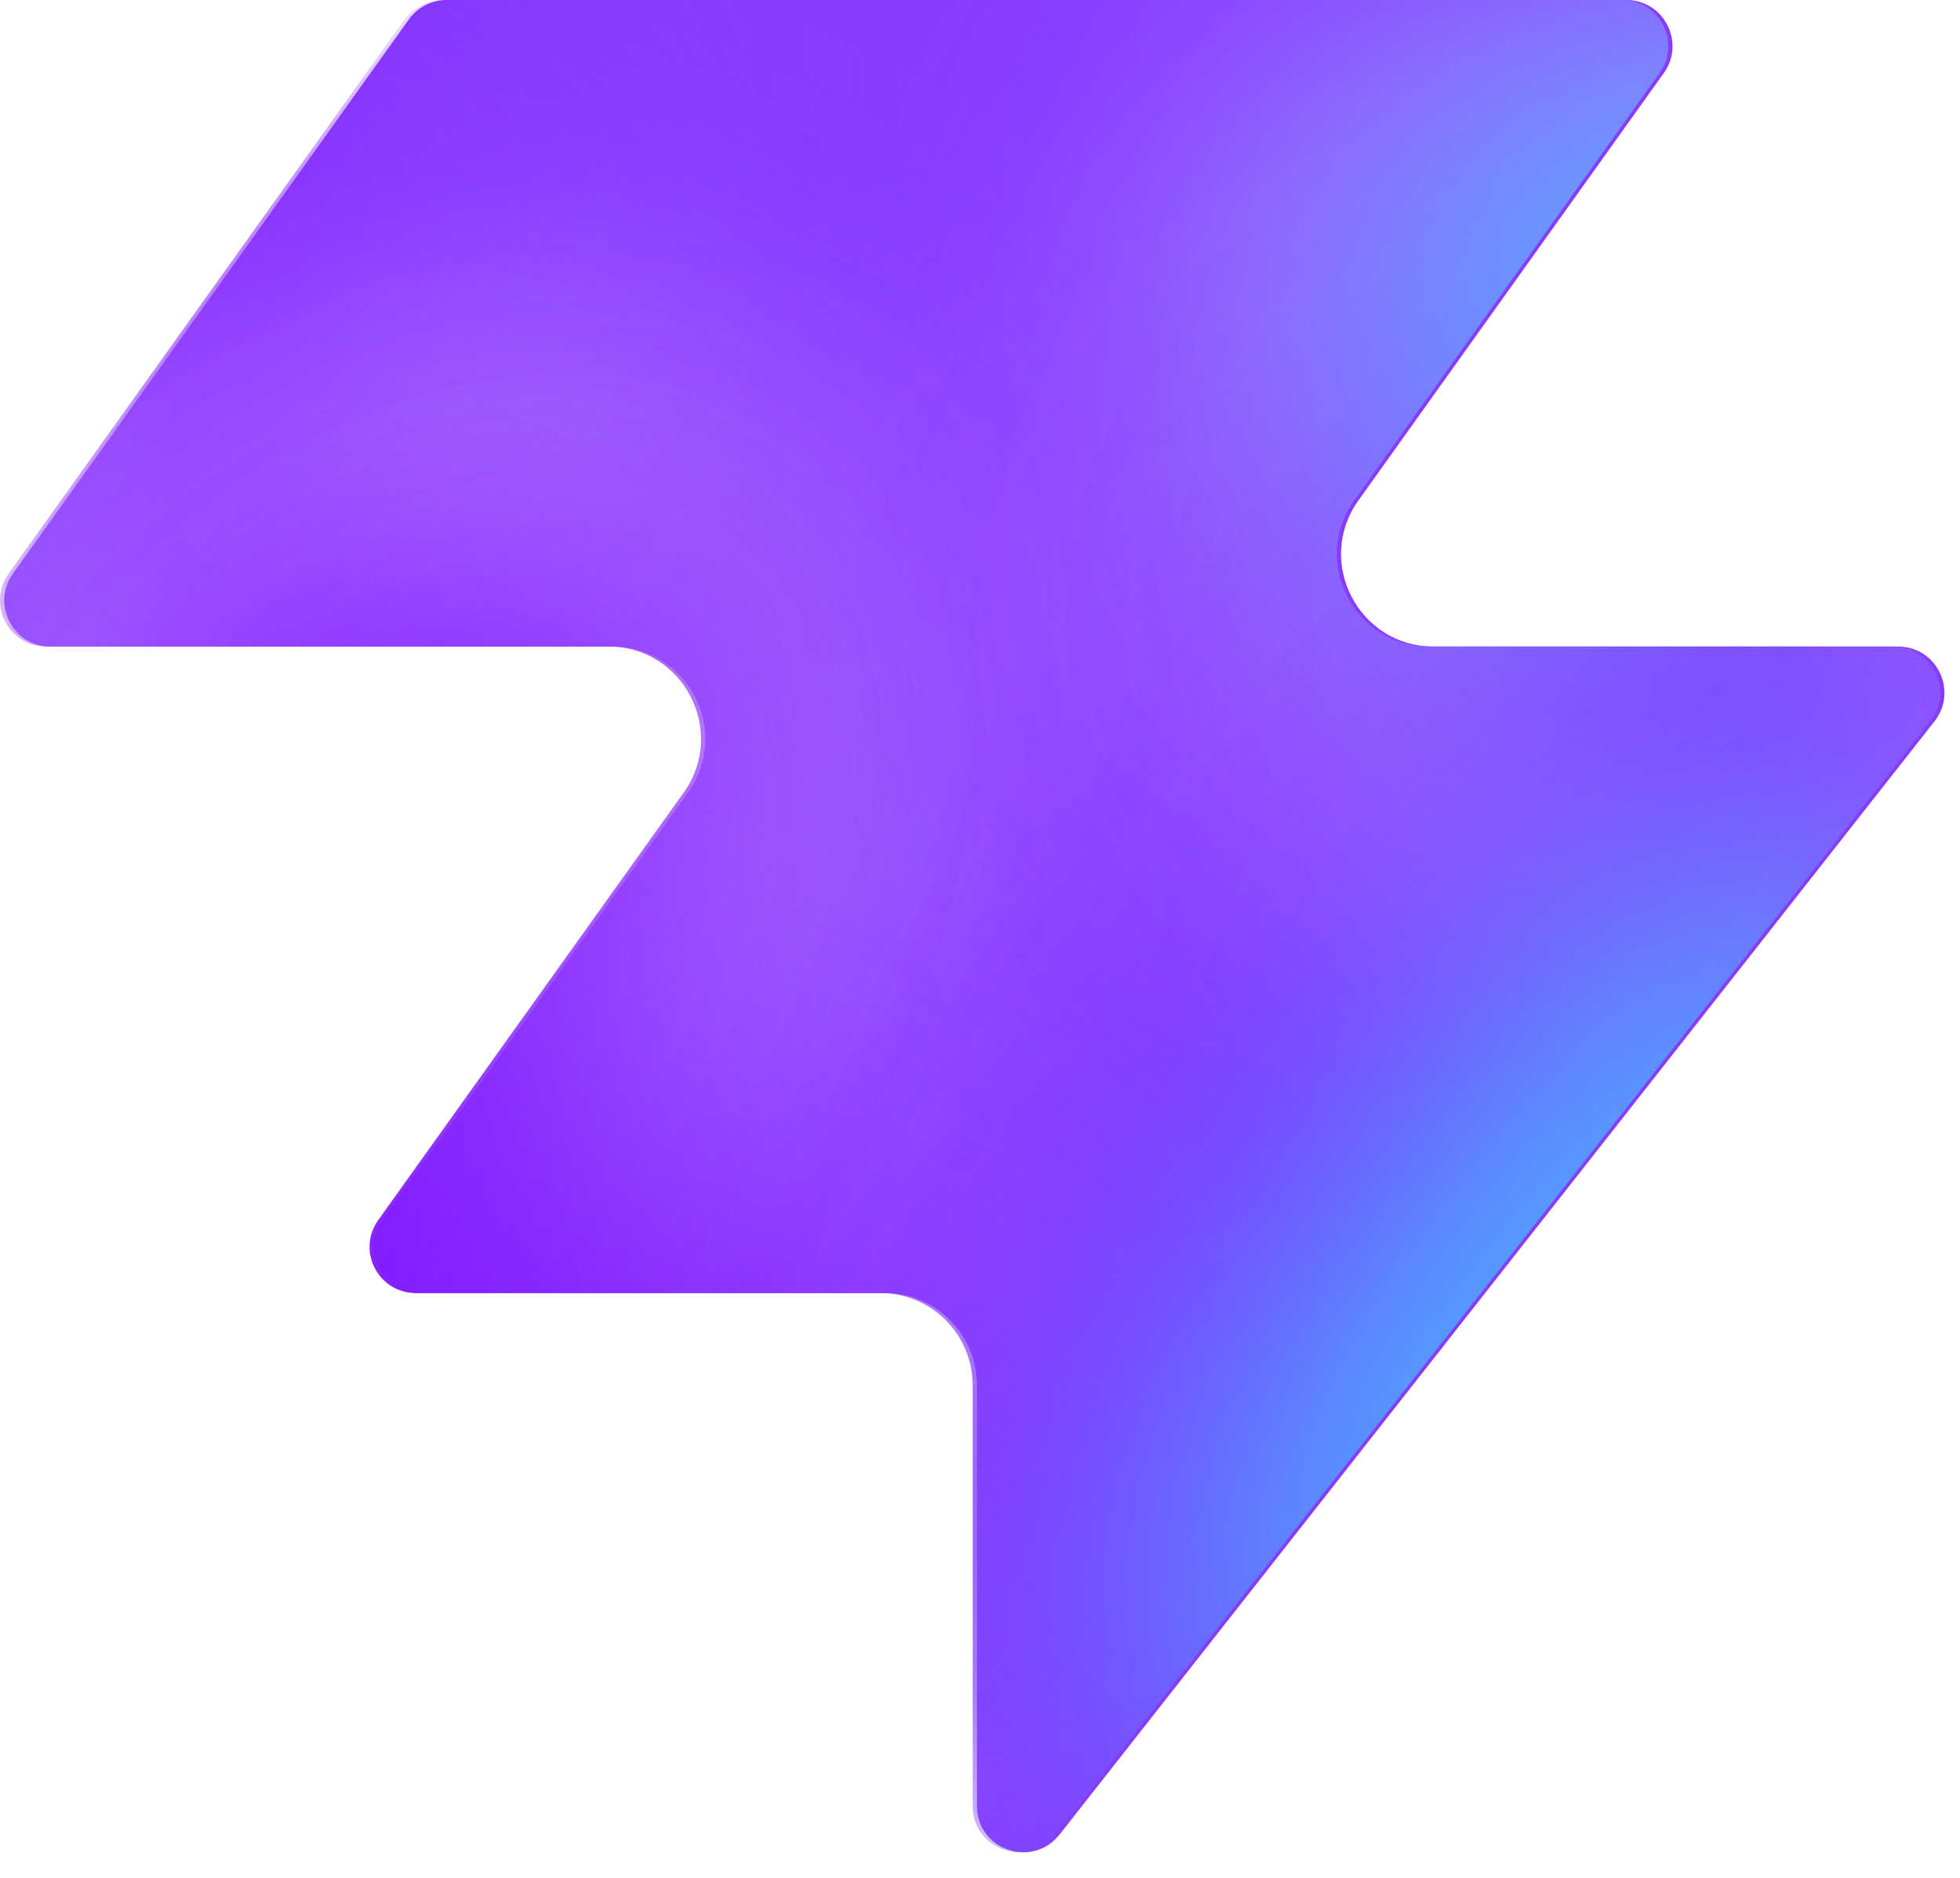
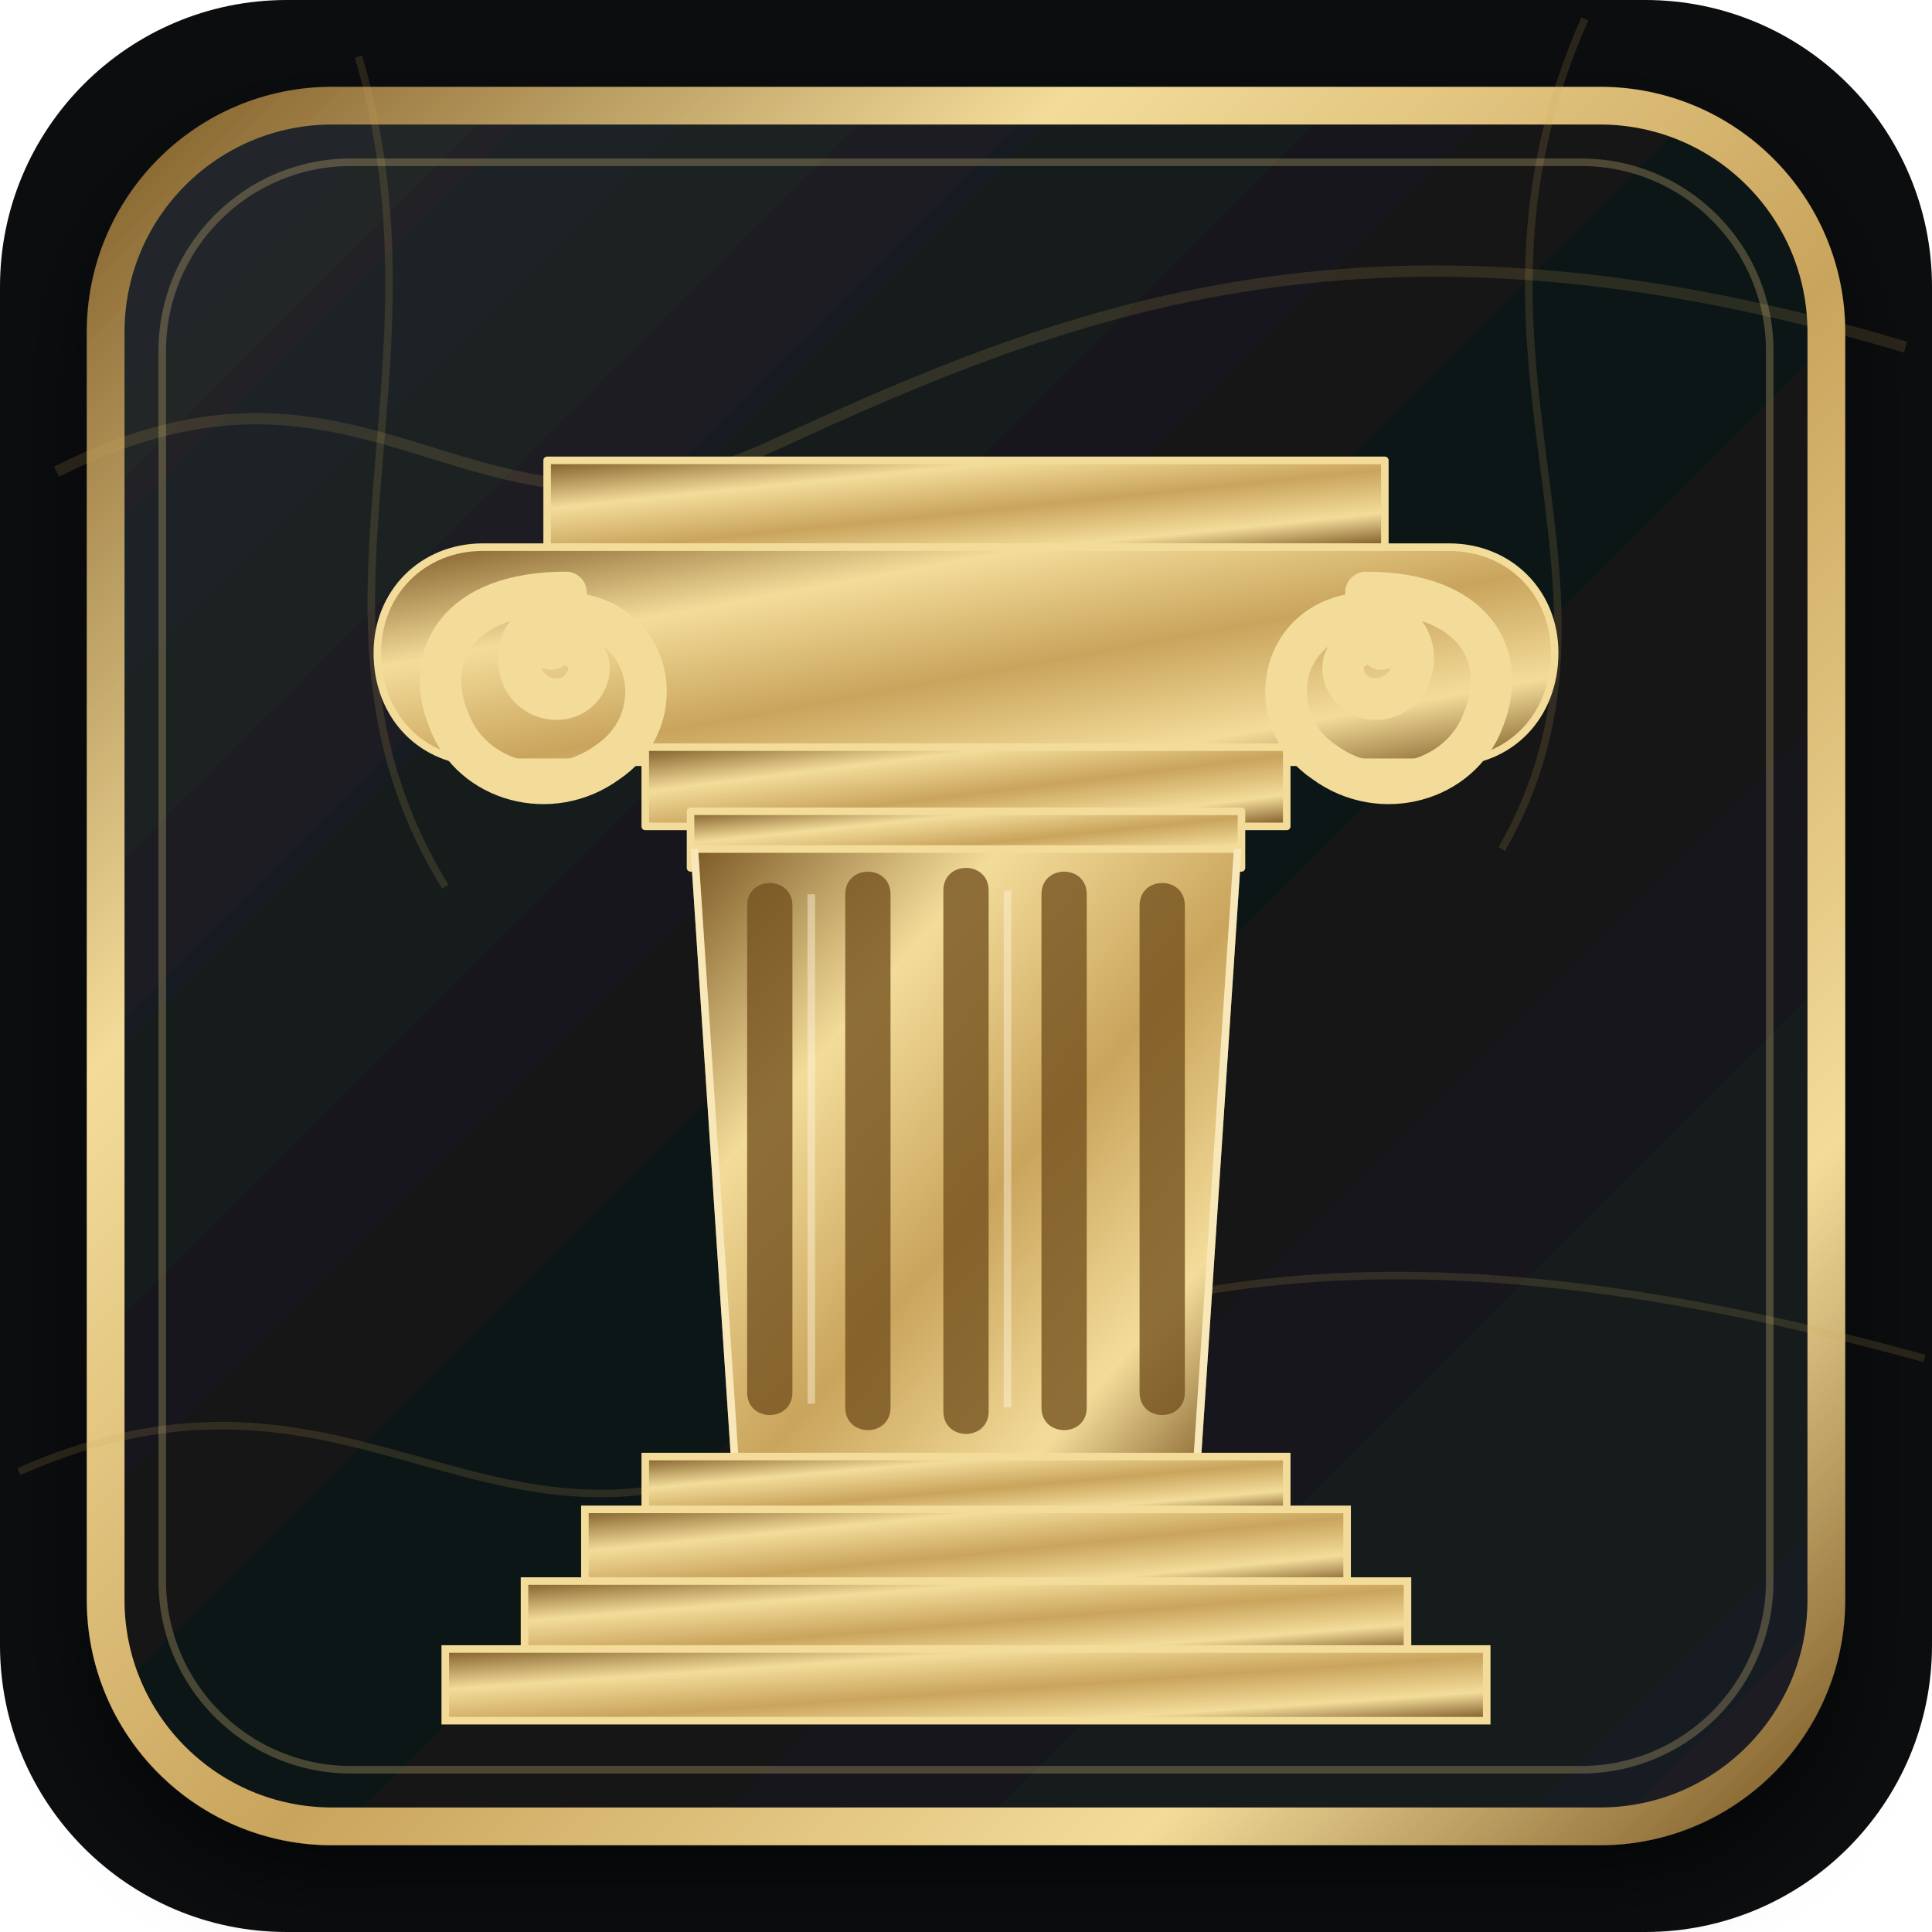
- <svg xmlns="http://www.w3.org/2000/svg" width="48" height="46" fill="none" viewBox="0 0 48 46">
-   <path fill="#863bff" d="M25.946 44.938c-.664.845-2.021.375-2.021-.698V33.937a2.26 2.26 0 0 0-2.262-2.262H10.287c-.92 0-1.456-1.04-.92-1.788l7.48-10.471c1.07-1.497 0-3.578-1.842-3.578H1.237c-.92 0-1.456-1.04-.92-1.788L10.013.474c.214-.297.556-.474.92-.474h28.894c.92 0 1.456 1.04.92 1.788l-7.48 10.471c-1.07 1.498 0 3.579 1.842 3.579h11.377c.943 0 1.473 1.088.89 1.83L25.947 44.94z" style="fill:#863bff;fill:color(display-p3 .525 .23 1);fill-opacity:1" />
-   <mask id="a" width="48" height="46" x="0" y="0" maskUnits="userSpaceOnUse" style="mask-type:alpha">
-     <path fill="#000" d="M25.842 44.938c-.664.844-2.021.375-2.021-.698V33.937a2.26 2.26 0 0 0-2.262-2.262H10.183c-.92 0-1.456-1.04-.92-1.788l7.48-10.471c1.07-1.498 0-3.579-1.842-3.579H1.133c-.92 0-1.456-1.04-.92-1.787L9.91.473c.214-.297.556-.474.92-.474h28.894c.92 0 1.456 1.04.92 1.788l-7.48 10.471c-1.07 1.498 0 3.578 1.842 3.578h11.377c.943 0 1.473 1.088.89 1.832L25.843 44.94z" style="fill:#000;fill-opacity:1" />
-   </mask>
-   <g mask="url(#a)">
-     <g filter="url(#b)">
-       <ellipse cx="5.508" cy="14.704" fill="#ede6ff" rx="5.508" ry="14.704" style="fill:#ede6ff;fill:color(display-p3 .927 .903 1);fill-opacity:1" transform="matrix(.00324 1 1 -.00324 -4.47 31.516)" />
-     </g>
-     <g filter="url(#c)">
-       <ellipse cx="10.399" cy="29.851" fill="#ede6ff" rx="10.399" ry="29.851" style="fill:#ede6ff;fill:color(display-p3 .927 .903 1);fill-opacity:1" transform="matrix(.00324 1 1 -.00324 -39.328 7.883)" />
-     </g>
-     <g filter="url(#d)">
-       <ellipse cx="5.508" cy="30.487" fill="#7e14ff" rx="5.508" ry="30.487" style="fill:#7e14ff;fill:color(display-p3 .492 .077 1);fill-opacity:1" transform="rotate(89.814 -25.913 -14.639)scale(1 -1)" />
-     </g>
-     <g filter="url(#e)">
-       <ellipse cx="5.508" cy="30.599" fill="#7e14ff" rx="5.508" ry="30.599" style="fill:#7e14ff;fill:color(display-p3 .492 .077 1);fill-opacity:1" transform="rotate(89.814 -32.644 -3.334)scale(1 -1)" />
-     </g>
-     <g filter="url(#f)">
-       <ellipse cx="5.508" cy="30.599" fill="#7e14ff" rx="5.508" ry="30.599" style="fill:#7e14ff;fill:color(display-p3 .492 .077 1);fill-opacity:1" transform="matrix(.00324 1 1 -.00324 -34.34 30.47)" />
-     </g>
-     <g filter="url(#g)">
-       <ellipse cx="14.072" cy="22.078" fill="#ede6ff" rx="14.072" ry="22.078" style="fill:#ede6ff;fill:color(display-p3 .927 .903 1);fill-opacity:1" transform="rotate(93.35 24.506 48.493)scale(-1 1)" />
-     </g>
-     <g filter="url(#h)">
-       <ellipse cx="3.47" cy="21.501" fill="#7e14ff" rx="3.47" ry="21.501" style="fill:#7e14ff;fill:color(display-p3 .492 .077 1);fill-opacity:1" transform="rotate(89.009 28.708 47.59)scale(-1 1)" />
-     </g>
-     <g filter="url(#i)">
-       <ellipse cx="3.47" cy="21.501" fill="#7e14ff" rx="3.47" ry="21.501" style="fill:#7e14ff;fill:color(display-p3 .492 .077 1);fill-opacity:1" transform="rotate(89.009 28.708 47.59)scale(-1 1)" />
-     </g>
-     <g filter="url(#j)">
-       <ellipse cx=".387" cy="8.972" fill="#7e14ff" rx="4.407" ry="29.108" style="fill:#7e14ff;fill:color(display-p3 .492 .077 1);fill-opacity:1" transform="rotate(39.51 .387 8.972)" />
-     </g>
-     <g filter="url(#k)">
-       <ellipse cx="47.523" cy="-6.092" fill="#7e14ff" rx="4.407" ry="29.108" style="fill:#7e14ff;fill:color(display-p3 .492 .077 1);fill-opacity:1" transform="rotate(37.892 47.523 -6.092)" />
-     </g>
-     <g filter="url(#l)">
-       <ellipse cx="41.412" cy="6.333" fill="#47bfff" rx="5.971" ry="9.665" style="fill:#47bfff;fill:color(display-p3 .28 .748 1);fill-opacity:1" transform="rotate(37.892 41.412 6.333)" />
-     </g>
-     <g filter="url(#m)">
-       <ellipse cx="-1.879" cy="38.332" fill="#7e14ff" rx="4.407" ry="29.108" style="fill:#7e14ff;fill:color(display-p3 .492 .077 1);fill-opacity:1" transform="rotate(37.892 -1.88 38.332)" />
-     </g>
-     <g filter="url(#n)">
-       <ellipse cx="-1.879" cy="38.332" fill="#7e14ff" rx="4.407" ry="29.108" style="fill:#7e14ff;fill:color(display-p3 .492 .077 1);fill-opacity:1" transform="rotate(37.892 -1.88 38.332)" />
-     </g>
-     <g filter="url(#o)">
-       <ellipse cx="35.651" cy="29.907" fill="#7e14ff" rx="4.407" ry="29.108" style="fill:#7e14ff;fill:color(display-p3 .492 .077 1);fill-opacity:1" transform="rotate(37.892 35.651 29.907)" />
-     </g>
-     <g filter="url(#p)">
-       <ellipse cx="38.418" cy="32.4" fill="#47bfff" rx="5.971" ry="15.297" style="fill:#47bfff;fill:color(display-p3 .28 .748 1);fill-opacity:1" transform="rotate(37.892 38.418 32.4)" />
-     </g>
-   </g>
+ <svg xmlns="http://www.w3.org/2000/svg" viewBox="0 0 512 512">
  <defs>
-     <filter id="b" width="60.045" height="41.654" x="-19.77" y="16.149" color-interpolation-filters="sRGB" filterUnits="userSpaceOnUse">
-       <feFlood flood-opacity="0" result="BackgroundImageFix" />
-       <feBlend in="SourceGraphic" in2="BackgroundImageFix" result="shape" />
-       <feGaussianBlur result="effect1_foregroundBlur_2002_17158" stdDeviation="7.659" />
-     </filter>
-     <filter id="c" width="90.34" height="51.437" x="-54.613" y="-7.533" color-interpolation-filters="sRGB" filterUnits="userSpaceOnUse">
-       <feFlood flood-opacity="0" result="BackgroundImageFix" />
-       <feBlend in="SourceGraphic" in2="BackgroundImageFix" result="shape" />
-       <feGaussianBlur result="effect1_foregroundBlur_2002_17158" stdDeviation="7.659" />
-     </filter>
-     <filter id="d" width="79.355" height="29.4" x="-49.64" y="2.03" color-interpolation-filters="sRGB" filterUnits="userSpaceOnUse">
-       <feFlood flood-opacity="0" result="BackgroundImageFix" />
-       <feBlend in="SourceGraphic" in2="BackgroundImageFix" result="shape" />
-       <feGaussianBlur result="effect1_foregroundBlur_2002_17158" stdDeviation="4.596" />
-     </filter>
-     <filter id="e" width="79.579" height="29.4" x="-45.045" y="20.029" color-interpolation-filters="sRGB" filterUnits="userSpaceOnUse">
-       <feFlood flood-opacity="0" result="BackgroundImageFix" />
-       <feBlend in="SourceGraphic" in2="BackgroundImageFix" result="shape" />
-       <feGaussianBlur result="effect1_foregroundBlur_2002_17158" stdDeviation="4.596" />
-     </filter>
-     <filter id="f" width="79.579" height="29.4" x="-43.513" y="21.178" color-interpolation-filters="sRGB" filterUnits="userSpaceOnUse">
-       <feFlood flood-opacity="0" result="BackgroundImageFix" />
-       <feBlend in="SourceGraphic" in2="BackgroundImageFix" result="shape" />
-       <feGaussianBlur result="effect1_foregroundBlur_2002_17158" stdDeviation="4.596" />
-     </filter>
-     <filter id="g" width="74.749" height="58.852" x="15.756" y="-17.901" color-interpolation-filters="sRGB" filterUnits="userSpaceOnUse">
-       <feFlood flood-opacity="0" result="BackgroundImageFix" />
-       <feBlend in="SourceGraphic" in2="BackgroundImageFix" result="shape" />
-       <feGaussianBlur result="effect1_foregroundBlur_2002_17158" stdDeviation="7.659" />
-     </filter>
-     <filter id="h" width="61.377" height="25.362" x="23.548" y="2.284" color-interpolation-filters="sRGB" filterUnits="userSpaceOnUse">
-       <feFlood flood-opacity="0" result="BackgroundImageFix" />
-       <feBlend in="SourceGraphic" in2="BackgroundImageFix" result="shape" />
-       <feGaussianBlur result="effect1_foregroundBlur_2002_17158" stdDeviation="4.596" />
-     </filter>
-     <filter id="i" width="61.377" height="25.362" x="23.548" y="2.284" color-interpolation-filters="sRGB" filterUnits="userSpaceOnUse">
-       <feFlood flood-opacity="0" result="BackgroundImageFix" />
-       <feBlend in="SourceGraphic" in2="BackgroundImageFix" result="shape" />
-       <feGaussianBlur result="effect1_foregroundBlur_2002_17158" stdDeviation="4.596" />
-     </filter>
-     <filter id="j" width="56.045" height="63.649" x="-27.636" y="-22.853" color-interpolation-filters="sRGB" filterUnits="userSpaceOnUse">
-       <feFlood flood-opacity="0" result="BackgroundImageFix" />
-       <feBlend in="SourceGraphic" in2="BackgroundImageFix" result="shape" />
-       <feGaussianBlur result="effect1_foregroundBlur_2002_17158" stdDeviation="4.596" />
-     </filter>
-     <filter id="k" width="54.814" height="64.646" x="20.116" y="-38.415" color-interpolation-filters="sRGB" filterUnits="userSpaceOnUse">
-       <feFlood flood-opacity="0" result="BackgroundImageFix" />
-       <feBlend in="SourceGraphic" in2="BackgroundImageFix" result="shape" />
-       <feGaussianBlur result="effect1_foregroundBlur_2002_17158" stdDeviation="4.596" />
-     </filter>
-     <filter id="l" width="33.541" height="35.313" x="24.641" y="-11.323" color-interpolation-filters="sRGB" filterUnits="userSpaceOnUse">
-       <feFlood flood-opacity="0" result="BackgroundImageFix" />
-       <feBlend in="SourceGraphic" in2="BackgroundImageFix" result="shape" />
-       <feGaussianBlur result="effect1_foregroundBlur_2002_17158" stdDeviation="4.596" />
-     </filter>
-     <filter id="m" width="54.814" height="64.646" x="-29.286" y="6.009" color-interpolation-filters="sRGB" filterUnits="userSpaceOnUse">
-       <feFlood flood-opacity="0" result="BackgroundImageFix" />
-       <feBlend in="SourceGraphic" in2="BackgroundImageFix" result="shape" />
-       <feGaussianBlur result="effect1_foregroundBlur_2002_17158" stdDeviation="4.596" />
-     </filter>
-     <filter id="n" width="54.814" height="64.646" x="-29.286" y="6.009" color-interpolation-filters="sRGB" filterUnits="userSpaceOnUse">
-       <feFlood flood-opacity="0" result="BackgroundImageFix" />
-       <feBlend in="SourceGraphic" in2="BackgroundImageFix" result="shape" />
-       <feGaussianBlur result="effect1_foregroundBlur_2002_17158" stdDeviation="4.596" />
-     </filter>
-     <filter id="o" width="54.814" height="64.646" x="8.244" y="-2.416" color-interpolation-filters="sRGB" filterUnits="userSpaceOnUse">
-       <feFlood flood-opacity="0" result="BackgroundImageFix" />
-       <feBlend in="SourceGraphic" in2="BackgroundImageFix" result="shape" />
-       <feGaussianBlur result="effect1_foregroundBlur_2002_17158" stdDeviation="4.596" />
-     </filter>
-     <filter id="p" width="39.409" height="43.623" x="18.713" y="10.588" color-interpolation-filters="sRGB" filterUnits="userSpaceOnUse">
-       <feFlood flood-opacity="0" result="BackgroundImageFix" />
-       <feBlend in="SourceGraphic" in2="BackgroundImageFix" result="shape" />
-       <feGaussianBlur result="effect1_foregroundBlur_2002_17158" stdDeviation="4.596" />
+     <linearGradient id="gold" x1="0" y1="0" x2="1" y2="1">
+       <stop offset="0" stop-color="#7d5a25" />
+       <stop offset=".28" stop-color="#f3dc9a" />
+       <stop offset=".55" stop-color="#c9a45c" />
+       <stop offset=".8" stop-color="#f3dc9a" />
+       <stop offset="1" stop-color="#76531f" />
+     </linearGradient>
+     <linearGradient id="marble" x1="0" y1="0" x2="1" y2="1">
+       <stop stop-color="#252a2d" />
+       <stop offset=".5" stop-color="#101315" />
+       <stop offset="1" stop-color="#1b2022" />
+     </linearGradient>
+     <filter id="shadow" x="-30%" y="-30%" width="160%" height="160%">
+       <feDropShadow dx="0" dy="10" stdDeviation="10" flood-color="#000" flood-opacity=".55" />
    </filter>
  </defs>
+   <rect width="512" height="512" rx="76" fill="#0b0d0f" />
+   <rect x="28" y="28" width="456" height="456" rx="60" fill="url(#marble)" stroke="url(#gold)" stroke-width="10" filter="url(#shadow)" />
+   <g fill="none" stroke="#c9a45c" stroke-opacity=".16">
+     <path d="M15 125C100 82 125 155 205 118S365 50 505 92" stroke-width="3" />
+     <path d="M5 390C95 350 130 425 210 382S365 320 510 360" stroke-width="2" />
+     <path d="M95 15C120 100 75 165 118 235" stroke-width="2" />
+     <path d="M420 5C380 95 438 155 398 225" stroke-width="2" />
+   </g>
+   <g fill="url(#gold)" stroke="#f3dc9a" stroke-width="2" stroke-linejoin="round">
+     <path d="M145 122 H367 V145 H145 Z" />
+     <path d="M128 145 H384              C400 145 412 157 412 173              C412 190 400 202 384 202              H128              C112 202 100 190 100 173              C100 157 112 145 128 145 Z" />
+     <path d="M150 157              C121 157 112 174 119 191              C125 207 146 213 161 202              C176 192 174 170 158 164              C145 159 135 168 138 178              C140 186 151 188 155 181              C159 174 151 168 146 172" fill="none" stroke-width="11" stroke-linecap="round" />
+     <path d="M362 157              C391 157 400 174 393 191              C387 207 366 213 351 202              C336 192 338 170 354 164              C367 159 377 168 374 178              C372 186 361 188 357 181              C353 174 361 168 366 172" fill="none" stroke-width="11" stroke-linecap="round" />
+     <path d="M171 198 H341 V219 H171 Z" />
+     <path d="M183 215 H329 V230 H183 Z" />
+   </g>
+   <path d="M184 225 H328 L317 391 H195 Z" fill="url(#gold)" stroke="#f3dc9a" stroke-width="2" />
+   <g fill="#76531f" opacity=".8">
+     <path d="M198 240 C198 232 210 232 210 240 V369 C210 377 198 377 198 369 Z" />
+     <path d="M224 237 C224 229 236 229 236 237 V373 C236 381 224 381 224 373 Z" />
+     <path d="M250 236 C250 228 262 228 262 236 V374 C262 382 250 382 250 374 Z" />
+     <path d="M276 237 C276 229 288 229 288 237 V373 C288 381 276 381 276 373 Z" />
+     <path d="M302 240 C302 232 314 232 314 240 V369 C314 377 302 377 302 369 Z" />
+   </g>
+   <g fill="none" stroke="#fff4dc" stroke-opacity=".45" stroke-width="2">
+     <path d="M184 225 L195 391" />
+     <path d="M328 225 L317 391" />
+     <path d="M215 237 V372" />
+     <path d="M267 236 V373" />
+   </g>
+   <g fill="url(#gold)" stroke="#f3dc9a" stroke-width="2">
+     <path d="M171 386 H341 V401 H171 Z" />
+     <path d="M155 400 H357 V420 H155 Z" />
+     <path d="M139 419 H373 V438 H139 Z" />
+     <path d="M118 437 H394 V456 H118 Z" />
+   </g>
+   <rect x="43" y="43" width="426" height="426" rx="50" fill="none" stroke="#e0c681" stroke-opacity=".28" stroke-width="2" />
</svg>
